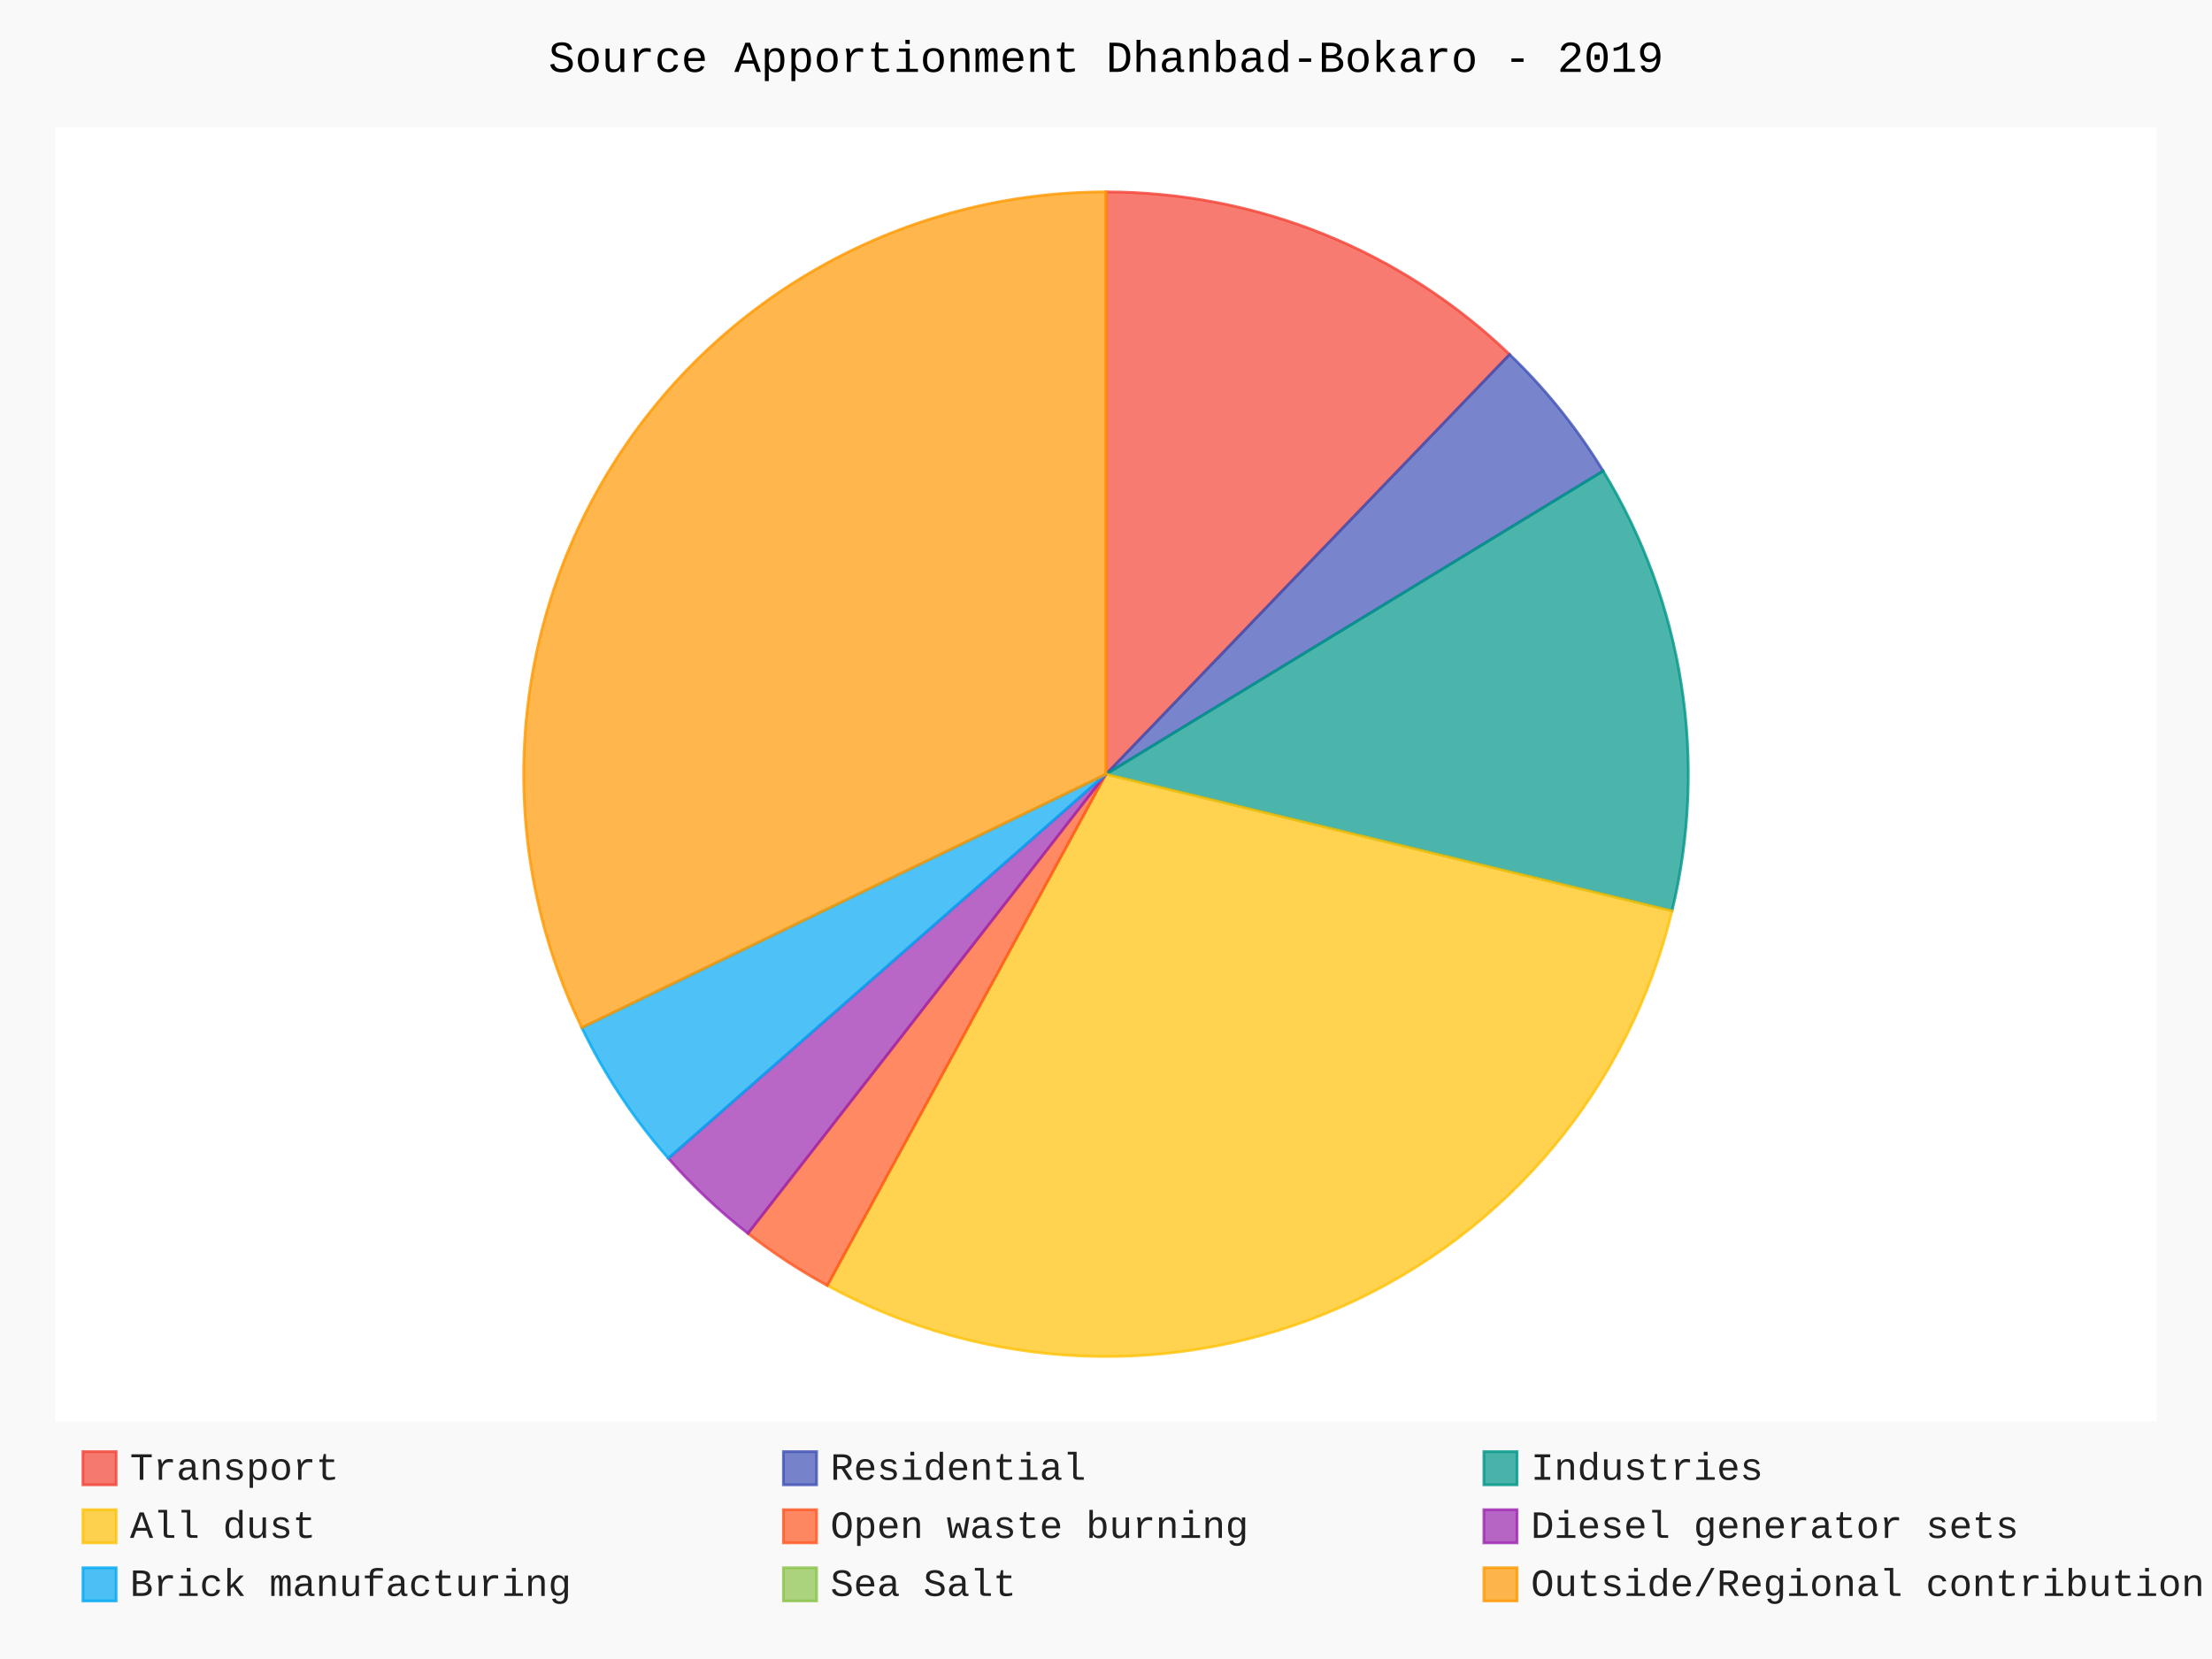
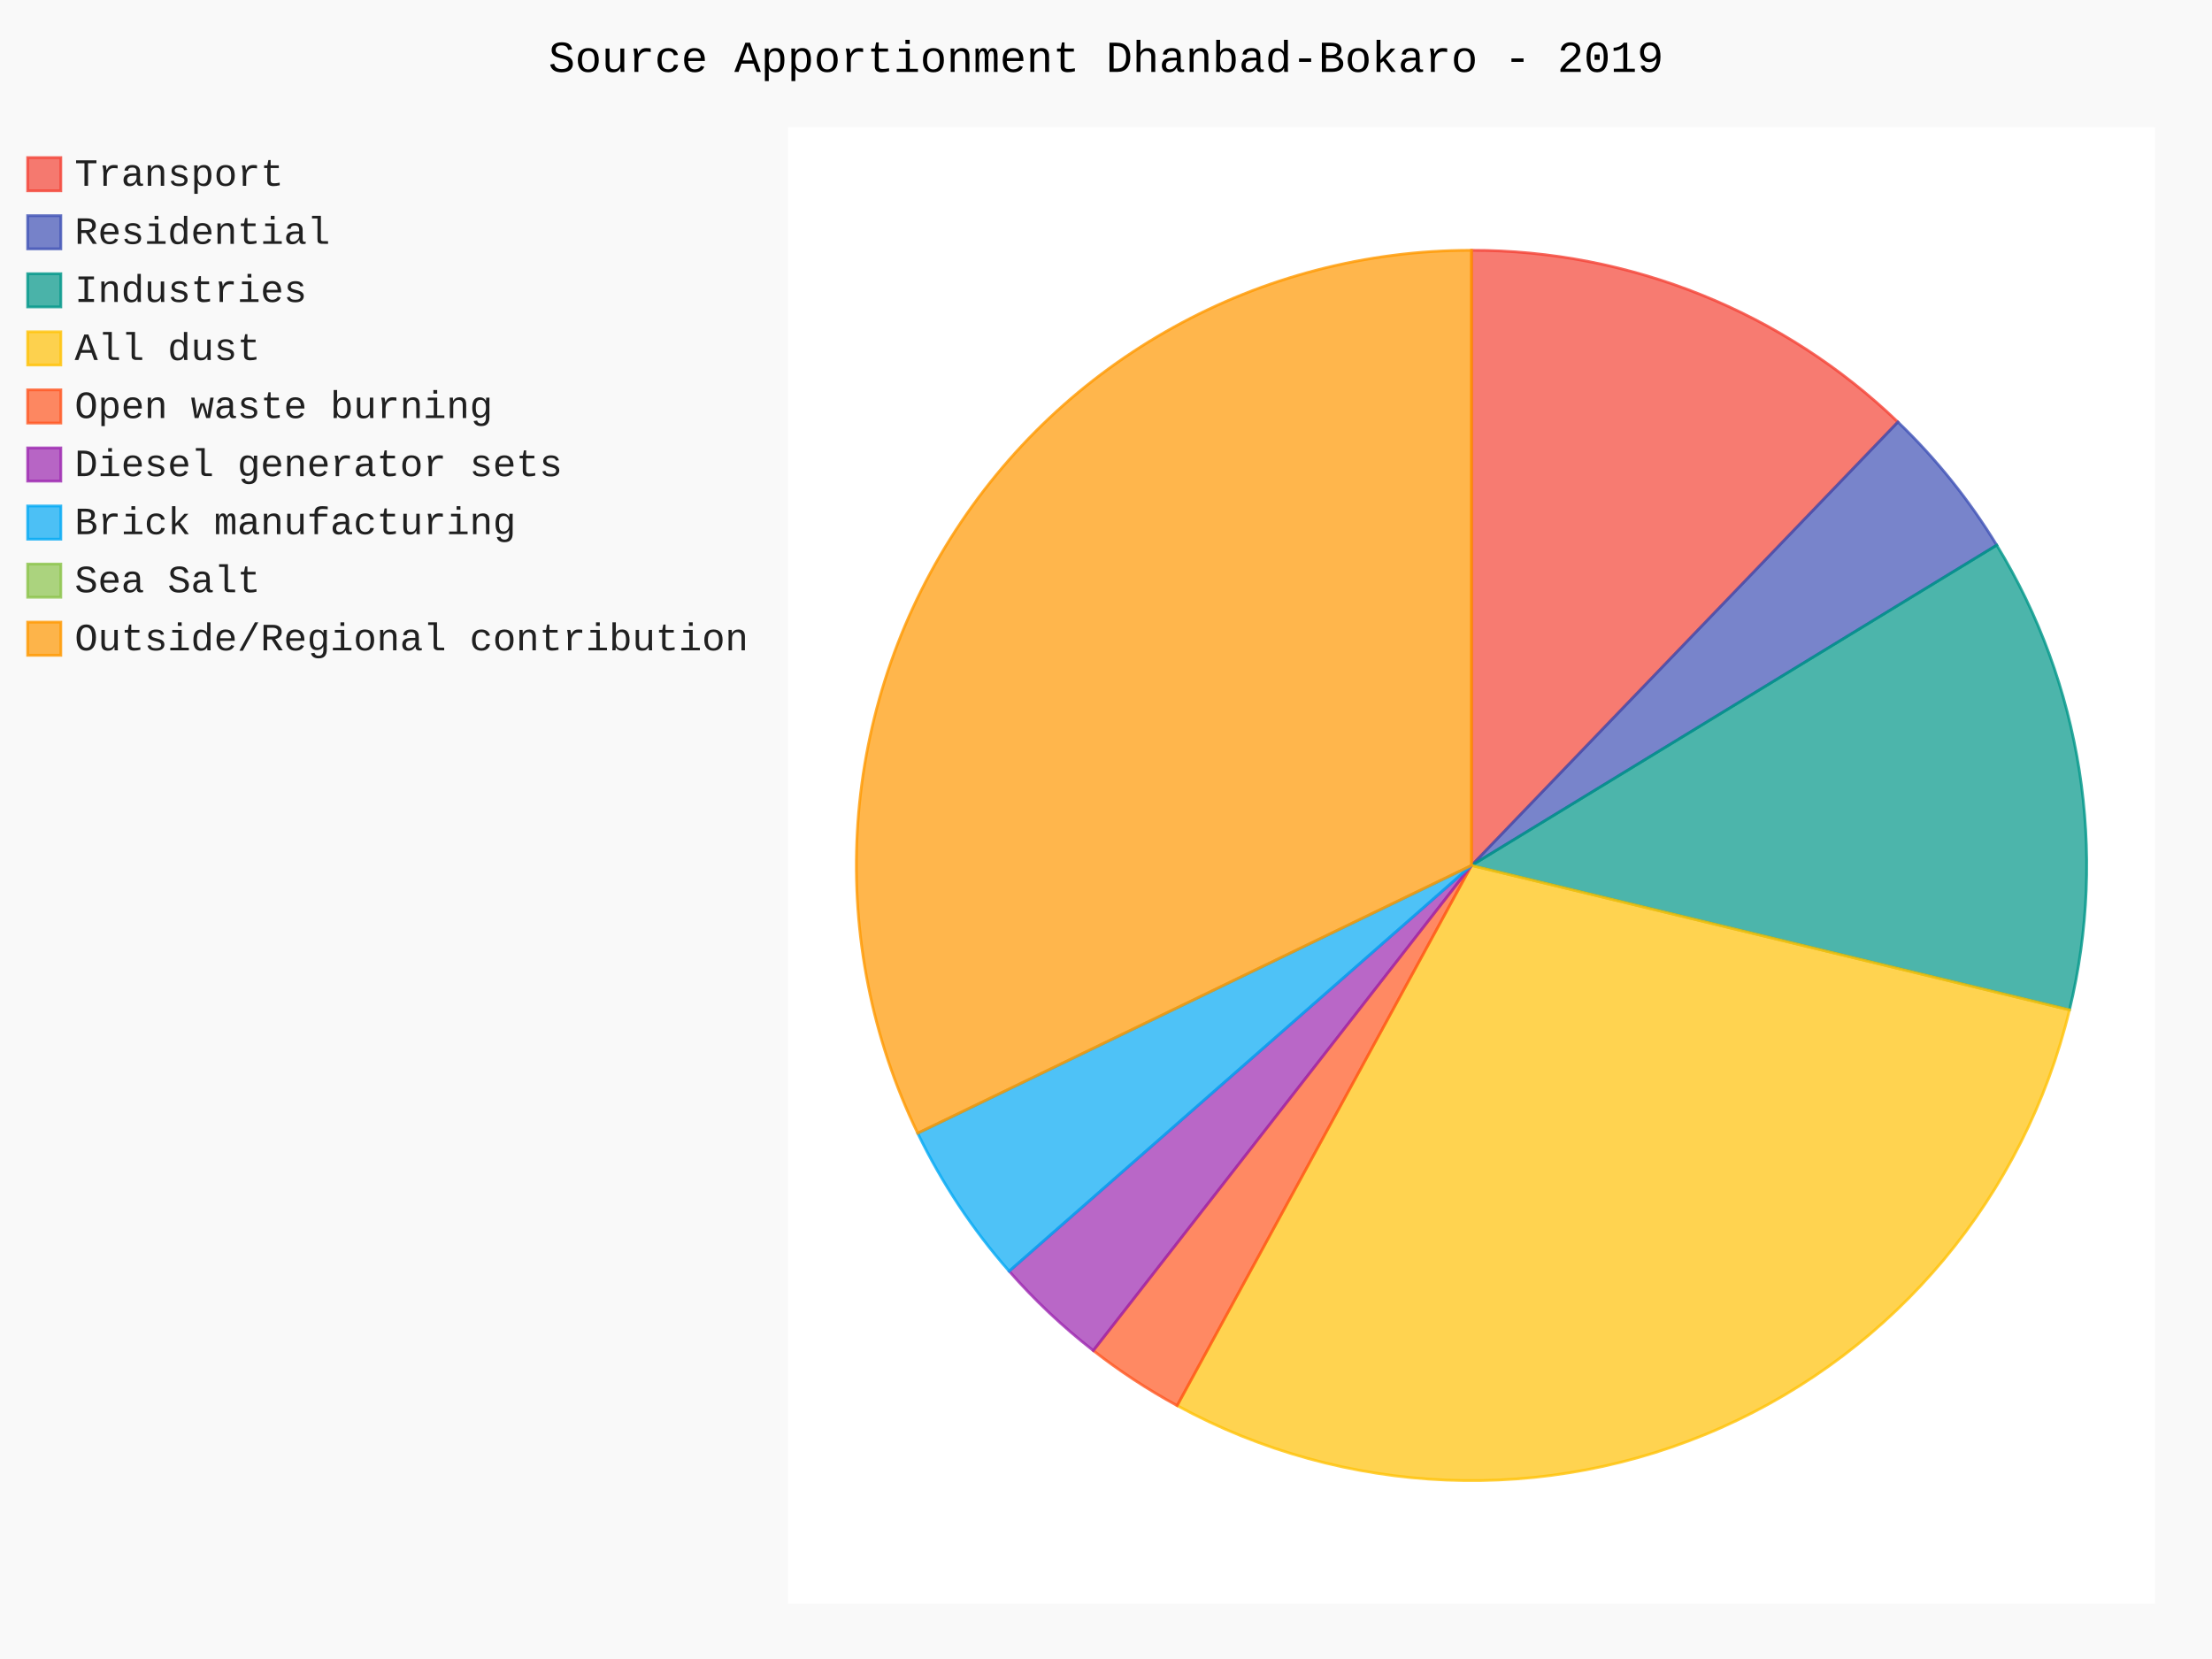
- <svg xmlns="http://www.w3.org/2000/svg" id="chart-c82192ab-92f1-4e5c-b1e0-56dbce10cce8" class="pygal-chart" viewBox="0 0 800 600">
+ <svg xmlns="http://www.w3.org/2000/svg" id="chart-4595bb7b-2309-4596-8610-012ae496545d" class="pygal-chart" viewBox="0 0 800 600">
  <defs>
-     <style type="text/css">#chart-c82192ab-92f1-4e5c-b1e0-56dbce10cce8{-webkit-user-select:none;-webkit-font-smoothing:antialiased;font-family:Consolas,"Liberation Mono",Menlo,Courier,monospace}#chart-c82192ab-92f1-4e5c-b1e0-56dbce10cce8 .title{font-family:Consolas,"Liberation Mono",Menlo,Courier,monospace;font-size:16px}#chart-c82192ab-92f1-4e5c-b1e0-56dbce10cce8 .legends .legend text{font-family:Consolas,"Liberation Mono",Menlo,Courier,monospace;font-size:14px}#chart-c82192ab-92f1-4e5c-b1e0-56dbce10cce8 .axis text{font-family:Consolas,"Liberation Mono",Menlo,Courier,monospace;font-size:10px}#chart-c82192ab-92f1-4e5c-b1e0-56dbce10cce8 .axis text.major{font-family:Consolas,"Liberation Mono",Menlo,Courier,monospace;font-size:10px}#chart-c82192ab-92f1-4e5c-b1e0-56dbce10cce8 .text-overlay text.value{font-family:Consolas,"Liberation Mono",Menlo,Courier,monospace;font-size:16px}#chart-c82192ab-92f1-4e5c-b1e0-56dbce10cce8 .text-overlay text.label{font-family:Consolas,"Liberation Mono",Menlo,Courier,monospace;font-size:10px}#chart-c82192ab-92f1-4e5c-b1e0-56dbce10cce8 .tooltip{font-family:Consolas,"Liberation Mono",Menlo,Courier,monospace;font-size:14px}#chart-c82192ab-92f1-4e5c-b1e0-56dbce10cce8 text.no_data{font-family:Consolas,"Liberation Mono",Menlo,Courier,monospace;font-size:64px}
- #chart-c82192ab-92f1-4e5c-b1e0-56dbce10cce8{background-color:rgba(249,249,249,1)}#chart-c82192ab-92f1-4e5c-b1e0-56dbce10cce8 path,#chart-c82192ab-92f1-4e5c-b1e0-56dbce10cce8 line,#chart-c82192ab-92f1-4e5c-b1e0-56dbce10cce8 rect,#chart-c82192ab-92f1-4e5c-b1e0-56dbce10cce8 circle{-webkit-transition:150ms;-moz-transition:150ms;transition:150ms}#chart-c82192ab-92f1-4e5c-b1e0-56dbce10cce8 .graph &gt; .background{fill:rgba(249,249,249,1)}#chart-c82192ab-92f1-4e5c-b1e0-56dbce10cce8 .plot &gt; .background{fill:rgba(255,255,255,1)}#chart-c82192ab-92f1-4e5c-b1e0-56dbce10cce8 .graph{fill:rgba(0,0,0,.87)}#chart-c82192ab-92f1-4e5c-b1e0-56dbce10cce8 text.no_data{fill:rgba(0,0,0,1)}#chart-c82192ab-92f1-4e5c-b1e0-56dbce10cce8 .title{fill:rgba(0,0,0,1)}#chart-c82192ab-92f1-4e5c-b1e0-56dbce10cce8 .legends .legend text{fill:rgba(0,0,0,.87)}#chart-c82192ab-92f1-4e5c-b1e0-56dbce10cce8 .legends .legend:hover text{fill:rgba(0,0,0,1)}#chart-c82192ab-92f1-4e5c-b1e0-56dbce10cce8 .axis .line{stroke:rgba(0,0,0,1)}#chart-c82192ab-92f1-4e5c-b1e0-56dbce10cce8 .axis .guide.line{stroke:rgba(0,0,0,.54)}#chart-c82192ab-92f1-4e5c-b1e0-56dbce10cce8 .axis .major.line{stroke:rgba(0,0,0,.87)}#chart-c82192ab-92f1-4e5c-b1e0-56dbce10cce8 .axis text.major{fill:rgba(0,0,0,1)}#chart-c82192ab-92f1-4e5c-b1e0-56dbce10cce8 .axis.y .guides:hover .guide.line,#chart-c82192ab-92f1-4e5c-b1e0-56dbce10cce8 .line-graph .axis.x .guides:hover .guide.line,#chart-c82192ab-92f1-4e5c-b1e0-56dbce10cce8 .stackedline-graph .axis.x .guides:hover .guide.line,#chart-c82192ab-92f1-4e5c-b1e0-56dbce10cce8 .xy-graph .axis.x .guides:hover .guide.line{stroke:rgba(0,0,0,1)}#chart-c82192ab-92f1-4e5c-b1e0-56dbce10cce8 .axis .guides:hover text{fill:rgba(0,0,0,1)}#chart-c82192ab-92f1-4e5c-b1e0-56dbce10cce8 .reactive{fill-opacity:.7;stroke-opacity:.8;stroke-width:1}#chart-c82192ab-92f1-4e5c-b1e0-56dbce10cce8 .ci{stroke:rgba(0,0,0,.87)}#chart-c82192ab-92f1-4e5c-b1e0-56dbce10cce8 .reactive.active,#chart-c82192ab-92f1-4e5c-b1e0-56dbce10cce8 .active .reactive{fill-opacity:.8;stroke-opacity:.9;stroke-width:4}#chart-c82192ab-92f1-4e5c-b1e0-56dbce10cce8 .ci .reactive.active{stroke-width:1.5}#chart-c82192ab-92f1-4e5c-b1e0-56dbce10cce8 .series text{fill:rgba(0,0,0,1)}#chart-c82192ab-92f1-4e5c-b1e0-56dbce10cce8 .tooltip rect{fill:rgba(255,255,255,1);stroke:rgba(0,0,0,1);-webkit-transition:opacity 150ms;-moz-transition:opacity 150ms;transition:opacity 150ms}#chart-c82192ab-92f1-4e5c-b1e0-56dbce10cce8 .tooltip .label{fill:rgba(0,0,0,.87)}#chart-c82192ab-92f1-4e5c-b1e0-56dbce10cce8 .tooltip .label{fill:rgba(0,0,0,.87)}#chart-c82192ab-92f1-4e5c-b1e0-56dbce10cce8 .tooltip .legend{font-size:.8em;fill:rgba(0,0,0,.54)}#chart-c82192ab-92f1-4e5c-b1e0-56dbce10cce8 .tooltip .x_label{font-size:.6em;fill:rgba(0,0,0,1)}#chart-c82192ab-92f1-4e5c-b1e0-56dbce10cce8 .tooltip .xlink{font-size:.5em;text-decoration:underline}#chart-c82192ab-92f1-4e5c-b1e0-56dbce10cce8 .tooltip .value{font-size:1.5em}#chart-c82192ab-92f1-4e5c-b1e0-56dbce10cce8 .bound{font-size:.5em}#chart-c82192ab-92f1-4e5c-b1e0-56dbce10cce8 .max-value{font-size:.75em;fill:rgba(0,0,0,.54)}#chart-c82192ab-92f1-4e5c-b1e0-56dbce10cce8 .map-element{fill:rgba(255,255,255,1);stroke:rgba(0,0,0,.54) !important}#chart-c82192ab-92f1-4e5c-b1e0-56dbce10cce8 .map-element .reactive{fill-opacity:inherit;stroke-opacity:inherit}#chart-c82192ab-92f1-4e5c-b1e0-56dbce10cce8 .color-0,#chart-c82192ab-92f1-4e5c-b1e0-56dbce10cce8 .color-0 a:visited{stroke:#F44336;fill:#F44336}#chart-c82192ab-92f1-4e5c-b1e0-56dbce10cce8 .color-1,#chart-c82192ab-92f1-4e5c-b1e0-56dbce10cce8 .color-1 a:visited{stroke:#3F51B5;fill:#3F51B5}#chart-c82192ab-92f1-4e5c-b1e0-56dbce10cce8 .color-2,#chart-c82192ab-92f1-4e5c-b1e0-56dbce10cce8 .color-2 a:visited{stroke:#009688;fill:#009688}#chart-c82192ab-92f1-4e5c-b1e0-56dbce10cce8 .color-3,#chart-c82192ab-92f1-4e5c-b1e0-56dbce10cce8 .color-3 a:visited{stroke:#FFC107;fill:#FFC107}#chart-c82192ab-92f1-4e5c-b1e0-56dbce10cce8 .color-4,#chart-c82192ab-92f1-4e5c-b1e0-56dbce10cce8 .color-4 a:visited{stroke:#FF5722;fill:#FF5722}#chart-c82192ab-92f1-4e5c-b1e0-56dbce10cce8 .color-5,#chart-c82192ab-92f1-4e5c-b1e0-56dbce10cce8 .color-5 a:visited{stroke:#9C27B0;fill:#9C27B0}#chart-c82192ab-92f1-4e5c-b1e0-56dbce10cce8 .color-6,#chart-c82192ab-92f1-4e5c-b1e0-56dbce10cce8 .color-6 a:visited{stroke:#03A9F4;fill:#03A9F4}#chart-c82192ab-92f1-4e5c-b1e0-56dbce10cce8 .color-7,#chart-c82192ab-92f1-4e5c-b1e0-56dbce10cce8 .color-7 a:visited{stroke:#8BC34A;fill:#8BC34A}#chart-c82192ab-92f1-4e5c-b1e0-56dbce10cce8 .color-8,#chart-c82192ab-92f1-4e5c-b1e0-56dbce10cce8 .color-8 a:visited{stroke:#FF9800;fill:#FF9800}#chart-c82192ab-92f1-4e5c-b1e0-56dbce10cce8 .text-overlay .color-0 text{fill:black}#chart-c82192ab-92f1-4e5c-b1e0-56dbce10cce8 .text-overlay .color-1 text{fill:black}#chart-c82192ab-92f1-4e5c-b1e0-56dbce10cce8 .text-overlay .color-2 text{fill:black}#chart-c82192ab-92f1-4e5c-b1e0-56dbce10cce8 .text-overlay .color-3 text{fill:black}#chart-c82192ab-92f1-4e5c-b1e0-56dbce10cce8 .text-overlay .color-4 text{fill:black}#chart-c82192ab-92f1-4e5c-b1e0-56dbce10cce8 .text-overlay .color-5 text{fill:black}#chart-c82192ab-92f1-4e5c-b1e0-56dbce10cce8 .text-overlay .color-6 text{fill:black}#chart-c82192ab-92f1-4e5c-b1e0-56dbce10cce8 .text-overlay .color-7 text{fill:black}#chart-c82192ab-92f1-4e5c-b1e0-56dbce10cce8 .text-overlay .color-8 text{fill:black}
- #chart-c82192ab-92f1-4e5c-b1e0-56dbce10cce8 text.no_data{text-anchor:middle}#chart-c82192ab-92f1-4e5c-b1e0-56dbce10cce8 .guide.line{fill:none}#chart-c82192ab-92f1-4e5c-b1e0-56dbce10cce8 .centered{text-anchor:middle}#chart-c82192ab-92f1-4e5c-b1e0-56dbce10cce8 .title{text-anchor:middle}#chart-c82192ab-92f1-4e5c-b1e0-56dbce10cce8 .legends .legend text{fill-opacity:1}#chart-c82192ab-92f1-4e5c-b1e0-56dbce10cce8 .axis.x text{text-anchor:middle}#chart-c82192ab-92f1-4e5c-b1e0-56dbce10cce8 .axis.x:not(.web) text[transform]{text-anchor:start}#chart-c82192ab-92f1-4e5c-b1e0-56dbce10cce8 .axis.x:not(.web) text[transform].backwards{text-anchor:end}#chart-c82192ab-92f1-4e5c-b1e0-56dbce10cce8 .axis.y text{text-anchor:end}#chart-c82192ab-92f1-4e5c-b1e0-56dbce10cce8 .axis.y text[transform].backwards{text-anchor:start}#chart-c82192ab-92f1-4e5c-b1e0-56dbce10cce8 .axis.y2 text{text-anchor:start}#chart-c82192ab-92f1-4e5c-b1e0-56dbce10cce8 .axis.y2 text[transform].backwards{text-anchor:end}#chart-c82192ab-92f1-4e5c-b1e0-56dbce10cce8 .axis .guide.line{stroke-dasharray:4,4;stroke:black}#chart-c82192ab-92f1-4e5c-b1e0-56dbce10cce8 .axis .major.guide.line{stroke-dasharray:6,6;stroke:black}#chart-c82192ab-92f1-4e5c-b1e0-56dbce10cce8 .horizontal .axis.y .guide.line,#chart-c82192ab-92f1-4e5c-b1e0-56dbce10cce8 .horizontal .axis.y2 .guide.line,#chart-c82192ab-92f1-4e5c-b1e0-56dbce10cce8 .vertical .axis.x .guide.line{opacity:0}#chart-c82192ab-92f1-4e5c-b1e0-56dbce10cce8 .horizontal .axis.always_show .guide.line,#chart-c82192ab-92f1-4e5c-b1e0-56dbce10cce8 .vertical .axis.always_show .guide.line{opacity:1 !important}#chart-c82192ab-92f1-4e5c-b1e0-56dbce10cce8 .axis.y .guides:hover .guide.line,#chart-c82192ab-92f1-4e5c-b1e0-56dbce10cce8 .axis.y2 .guides:hover .guide.line,#chart-c82192ab-92f1-4e5c-b1e0-56dbce10cce8 .axis.x .guides:hover .guide.line{opacity:1}#chart-c82192ab-92f1-4e5c-b1e0-56dbce10cce8 .axis .guides:hover text{opacity:1}#chart-c82192ab-92f1-4e5c-b1e0-56dbce10cce8 .nofill{fill:none}#chart-c82192ab-92f1-4e5c-b1e0-56dbce10cce8 .subtle-fill{fill-opacity:.2}#chart-c82192ab-92f1-4e5c-b1e0-56dbce10cce8 .dot{stroke-width:1px;fill-opacity:1;stroke-opacity:1}#chart-c82192ab-92f1-4e5c-b1e0-56dbce10cce8 .dot.active{stroke-width:5px}#chart-c82192ab-92f1-4e5c-b1e0-56dbce10cce8 .dot.negative{fill:transparent}#chart-c82192ab-92f1-4e5c-b1e0-56dbce10cce8 text,#chart-c82192ab-92f1-4e5c-b1e0-56dbce10cce8 tspan{stroke:none !important}#chart-c82192ab-92f1-4e5c-b1e0-56dbce10cce8 .series text.active{opacity:1}#chart-c82192ab-92f1-4e5c-b1e0-56dbce10cce8 .tooltip rect{fill-opacity:.95;stroke-width:.5}#chart-c82192ab-92f1-4e5c-b1e0-56dbce10cce8 .tooltip text{fill-opacity:1}#chart-c82192ab-92f1-4e5c-b1e0-56dbce10cce8 .showable{visibility:hidden}#chart-c82192ab-92f1-4e5c-b1e0-56dbce10cce8 .showable.shown{visibility:visible}#chart-c82192ab-92f1-4e5c-b1e0-56dbce10cce8 .gauge-background{fill:rgba(229,229,229,1);stroke:none}#chart-c82192ab-92f1-4e5c-b1e0-56dbce10cce8 .bg-lines{stroke:rgba(249,249,249,1);stroke-width:2px}</style>
+     <style type="text/css">#chart-4595bb7b-2309-4596-8610-012ae496545d{-webkit-user-select:none;-webkit-font-smoothing:antialiased;font-family:Consolas,"Liberation Mono",Menlo,Courier,monospace}#chart-4595bb7b-2309-4596-8610-012ae496545d .title{font-family:Consolas,"Liberation Mono",Menlo,Courier,monospace;font-size:16px}#chart-4595bb7b-2309-4596-8610-012ae496545d .legends .legend text{font-family:Consolas,"Liberation Mono",Menlo,Courier,monospace;font-size:14px}#chart-4595bb7b-2309-4596-8610-012ae496545d .axis text{font-family:Consolas,"Liberation Mono",Menlo,Courier,monospace;font-size:10px}#chart-4595bb7b-2309-4596-8610-012ae496545d .axis text.major{font-family:Consolas,"Liberation Mono",Menlo,Courier,monospace;font-size:10px}#chart-4595bb7b-2309-4596-8610-012ae496545d .text-overlay text.value{font-family:Consolas,"Liberation Mono",Menlo,Courier,monospace;font-size:16px}#chart-4595bb7b-2309-4596-8610-012ae496545d .text-overlay text.label{font-family:Consolas,"Liberation Mono",Menlo,Courier,monospace;font-size:10px}#chart-4595bb7b-2309-4596-8610-012ae496545d .tooltip{font-family:Consolas,"Liberation Mono",Menlo,Courier,monospace;font-size:14px}#chart-4595bb7b-2309-4596-8610-012ae496545d text.no_data{font-family:Consolas,"Liberation Mono",Menlo,Courier,monospace;font-size:64px}
+ #chart-4595bb7b-2309-4596-8610-012ae496545d{background-color:rgba(249,249,249,1)}#chart-4595bb7b-2309-4596-8610-012ae496545d path,#chart-4595bb7b-2309-4596-8610-012ae496545d line,#chart-4595bb7b-2309-4596-8610-012ae496545d rect,#chart-4595bb7b-2309-4596-8610-012ae496545d circle{-webkit-transition:150ms;-moz-transition:150ms;transition:150ms}#chart-4595bb7b-2309-4596-8610-012ae496545d .graph &gt; .background{fill:rgba(249,249,249,1)}#chart-4595bb7b-2309-4596-8610-012ae496545d .plot &gt; .background{fill:rgba(255,255,255,1)}#chart-4595bb7b-2309-4596-8610-012ae496545d .graph{fill:rgba(0,0,0,.87)}#chart-4595bb7b-2309-4596-8610-012ae496545d text.no_data{fill:rgba(0,0,0,1)}#chart-4595bb7b-2309-4596-8610-012ae496545d .title{fill:rgba(0,0,0,1)}#chart-4595bb7b-2309-4596-8610-012ae496545d .legends .legend text{fill:rgba(0,0,0,.87)}#chart-4595bb7b-2309-4596-8610-012ae496545d .legends .legend:hover text{fill:rgba(0,0,0,1)}#chart-4595bb7b-2309-4596-8610-012ae496545d .axis .line{stroke:rgba(0,0,0,1)}#chart-4595bb7b-2309-4596-8610-012ae496545d .axis .guide.line{stroke:rgba(0,0,0,.54)}#chart-4595bb7b-2309-4596-8610-012ae496545d .axis .major.line{stroke:rgba(0,0,0,.87)}#chart-4595bb7b-2309-4596-8610-012ae496545d .axis text.major{fill:rgba(0,0,0,1)}#chart-4595bb7b-2309-4596-8610-012ae496545d .axis.y .guides:hover .guide.line,#chart-4595bb7b-2309-4596-8610-012ae496545d .line-graph .axis.x .guides:hover .guide.line,#chart-4595bb7b-2309-4596-8610-012ae496545d .stackedline-graph .axis.x .guides:hover .guide.line,#chart-4595bb7b-2309-4596-8610-012ae496545d .xy-graph .axis.x .guides:hover .guide.line{stroke:rgba(0,0,0,1)}#chart-4595bb7b-2309-4596-8610-012ae496545d .axis .guides:hover text{fill:rgba(0,0,0,1)}#chart-4595bb7b-2309-4596-8610-012ae496545d .reactive{fill-opacity:.7;stroke-opacity:.8;stroke-width:1}#chart-4595bb7b-2309-4596-8610-012ae496545d .ci{stroke:rgba(0,0,0,.87)}#chart-4595bb7b-2309-4596-8610-012ae496545d .reactive.active,#chart-4595bb7b-2309-4596-8610-012ae496545d .active .reactive{fill-opacity:.8;stroke-opacity:.9;stroke-width:4}#chart-4595bb7b-2309-4596-8610-012ae496545d .ci .reactive.active{stroke-width:1.5}#chart-4595bb7b-2309-4596-8610-012ae496545d .series text{fill:rgba(0,0,0,1)}#chart-4595bb7b-2309-4596-8610-012ae496545d .tooltip rect{fill:rgba(255,255,255,1);stroke:rgba(0,0,0,1);-webkit-transition:opacity 150ms;-moz-transition:opacity 150ms;transition:opacity 150ms}#chart-4595bb7b-2309-4596-8610-012ae496545d .tooltip .label{fill:rgba(0,0,0,.87)}#chart-4595bb7b-2309-4596-8610-012ae496545d .tooltip .label{fill:rgba(0,0,0,.87)}#chart-4595bb7b-2309-4596-8610-012ae496545d .tooltip .legend{font-size:.8em;fill:rgba(0,0,0,.54)}#chart-4595bb7b-2309-4596-8610-012ae496545d .tooltip .x_label{font-size:.6em;fill:rgba(0,0,0,1)}#chart-4595bb7b-2309-4596-8610-012ae496545d .tooltip .xlink{font-size:.5em;text-decoration:underline}#chart-4595bb7b-2309-4596-8610-012ae496545d .tooltip .value{font-size:1.5em}#chart-4595bb7b-2309-4596-8610-012ae496545d .bound{font-size:.5em}#chart-4595bb7b-2309-4596-8610-012ae496545d .max-value{font-size:.75em;fill:rgba(0,0,0,.54)}#chart-4595bb7b-2309-4596-8610-012ae496545d .map-element{fill:rgba(255,255,255,1);stroke:rgba(0,0,0,.54) !important}#chart-4595bb7b-2309-4596-8610-012ae496545d .map-element .reactive{fill-opacity:inherit;stroke-opacity:inherit}#chart-4595bb7b-2309-4596-8610-012ae496545d .color-0,#chart-4595bb7b-2309-4596-8610-012ae496545d .color-0 a:visited{stroke:#F44336;fill:#F44336}#chart-4595bb7b-2309-4596-8610-012ae496545d .color-1,#chart-4595bb7b-2309-4596-8610-012ae496545d .color-1 a:visited{stroke:#3F51B5;fill:#3F51B5}#chart-4595bb7b-2309-4596-8610-012ae496545d .color-2,#chart-4595bb7b-2309-4596-8610-012ae496545d .color-2 a:visited{stroke:#009688;fill:#009688}#chart-4595bb7b-2309-4596-8610-012ae496545d .color-3,#chart-4595bb7b-2309-4596-8610-012ae496545d .color-3 a:visited{stroke:#FFC107;fill:#FFC107}#chart-4595bb7b-2309-4596-8610-012ae496545d .color-4,#chart-4595bb7b-2309-4596-8610-012ae496545d .color-4 a:visited{stroke:#FF5722;fill:#FF5722}#chart-4595bb7b-2309-4596-8610-012ae496545d .color-5,#chart-4595bb7b-2309-4596-8610-012ae496545d .color-5 a:visited{stroke:#9C27B0;fill:#9C27B0}#chart-4595bb7b-2309-4596-8610-012ae496545d .color-6,#chart-4595bb7b-2309-4596-8610-012ae496545d .color-6 a:visited{stroke:#03A9F4;fill:#03A9F4}#chart-4595bb7b-2309-4596-8610-012ae496545d .color-7,#chart-4595bb7b-2309-4596-8610-012ae496545d .color-7 a:visited{stroke:#8BC34A;fill:#8BC34A}#chart-4595bb7b-2309-4596-8610-012ae496545d .color-8,#chart-4595bb7b-2309-4596-8610-012ae496545d .color-8 a:visited{stroke:#FF9800;fill:#FF9800}#chart-4595bb7b-2309-4596-8610-012ae496545d .text-overlay .color-0 text{fill:black}#chart-4595bb7b-2309-4596-8610-012ae496545d .text-overlay .color-1 text{fill:black}#chart-4595bb7b-2309-4596-8610-012ae496545d .text-overlay .color-2 text{fill:black}#chart-4595bb7b-2309-4596-8610-012ae496545d .text-overlay .color-3 text{fill:black}#chart-4595bb7b-2309-4596-8610-012ae496545d .text-overlay .color-4 text{fill:black}#chart-4595bb7b-2309-4596-8610-012ae496545d .text-overlay .color-5 text{fill:black}#chart-4595bb7b-2309-4596-8610-012ae496545d .text-overlay .color-6 text{fill:black}#chart-4595bb7b-2309-4596-8610-012ae496545d .text-overlay .color-7 text{fill:black}#chart-4595bb7b-2309-4596-8610-012ae496545d .text-overlay .color-8 text{fill:black}
+ #chart-4595bb7b-2309-4596-8610-012ae496545d text.no_data{text-anchor:middle}#chart-4595bb7b-2309-4596-8610-012ae496545d .guide.line{fill:none}#chart-4595bb7b-2309-4596-8610-012ae496545d .centered{text-anchor:middle}#chart-4595bb7b-2309-4596-8610-012ae496545d .title{text-anchor:middle}#chart-4595bb7b-2309-4596-8610-012ae496545d .legends .legend text{fill-opacity:1}#chart-4595bb7b-2309-4596-8610-012ae496545d .axis.x text{text-anchor:middle}#chart-4595bb7b-2309-4596-8610-012ae496545d .axis.x:not(.web) text[transform]{text-anchor:start}#chart-4595bb7b-2309-4596-8610-012ae496545d .axis.x:not(.web) text[transform].backwards{text-anchor:end}#chart-4595bb7b-2309-4596-8610-012ae496545d .axis.y text{text-anchor:end}#chart-4595bb7b-2309-4596-8610-012ae496545d .axis.y text[transform].backwards{text-anchor:start}#chart-4595bb7b-2309-4596-8610-012ae496545d .axis.y2 text{text-anchor:start}#chart-4595bb7b-2309-4596-8610-012ae496545d .axis.y2 text[transform].backwards{text-anchor:end}#chart-4595bb7b-2309-4596-8610-012ae496545d .axis .guide.line{stroke-dasharray:4,4;stroke:black}#chart-4595bb7b-2309-4596-8610-012ae496545d .axis .major.guide.line{stroke-dasharray:6,6;stroke:black}#chart-4595bb7b-2309-4596-8610-012ae496545d .horizontal .axis.y .guide.line,#chart-4595bb7b-2309-4596-8610-012ae496545d .horizontal .axis.y2 .guide.line,#chart-4595bb7b-2309-4596-8610-012ae496545d .vertical .axis.x .guide.line{opacity:0}#chart-4595bb7b-2309-4596-8610-012ae496545d .horizontal .axis.always_show .guide.line,#chart-4595bb7b-2309-4596-8610-012ae496545d .vertical .axis.always_show .guide.line{opacity:1 !important}#chart-4595bb7b-2309-4596-8610-012ae496545d .axis.y .guides:hover .guide.line,#chart-4595bb7b-2309-4596-8610-012ae496545d .axis.y2 .guides:hover .guide.line,#chart-4595bb7b-2309-4596-8610-012ae496545d .axis.x .guides:hover .guide.line{opacity:1}#chart-4595bb7b-2309-4596-8610-012ae496545d .axis .guides:hover text{opacity:1}#chart-4595bb7b-2309-4596-8610-012ae496545d .nofill{fill:none}#chart-4595bb7b-2309-4596-8610-012ae496545d .subtle-fill{fill-opacity:.2}#chart-4595bb7b-2309-4596-8610-012ae496545d .dot{stroke-width:1px;fill-opacity:1;stroke-opacity:1}#chart-4595bb7b-2309-4596-8610-012ae496545d .dot.active{stroke-width:5px}#chart-4595bb7b-2309-4596-8610-012ae496545d .dot.negative{fill:transparent}#chart-4595bb7b-2309-4596-8610-012ae496545d text,#chart-4595bb7b-2309-4596-8610-012ae496545d tspan{stroke:none !important}#chart-4595bb7b-2309-4596-8610-012ae496545d .series text.active{opacity:1}#chart-4595bb7b-2309-4596-8610-012ae496545d .tooltip rect{fill-opacity:.95;stroke-width:.5}#chart-4595bb7b-2309-4596-8610-012ae496545d .tooltip text{fill-opacity:1}#chart-4595bb7b-2309-4596-8610-012ae496545d .showable{visibility:hidden}#chart-4595bb7b-2309-4596-8610-012ae496545d .showable.shown{visibility:visible}#chart-4595bb7b-2309-4596-8610-012ae496545d .gauge-background{fill:rgba(229,229,229,1);stroke:none}#chart-4595bb7b-2309-4596-8610-012ae496545d .bg-lines{stroke:rgba(249,249,249,1);stroke-width:2px}</style>
  </defs>
  <g class="graph pie-graph vertical">
    <rect x="0" y="0" width="800" height="600" class="background" />
-     <g transform="translate(20, 46)" class="plot">
-       <rect x="0" y="0" width="760" height="468.0" class="background" />
+     <g transform="translate(285, 46)" class="plot">
+       <rect x="0" y="0" width="494.4" height="534" class="background" />
      <g class="series serie-0 color-0">
        <g class="slices">
          <g class="slice">
-             <path d="M380 23.4 A210.6 210.6 0 0 1 525.967 82.191 L380 234 A0 0 0 0 0 380 234 z" class="slice reactive tooltip-trigger" />
+             <path d="M247.2 44.52 A222.48 222.48 0 0 1 401.401 106.628 L247.2 267 A0 0 0 0 0 247.2 267 z" class="slice reactive tooltip-trigger" />
          </g>
        </g>
      </g>
      <g class="series serie-1 color-1">
        <g class="slices">
          <g class="slice">
-             <path d="M525.967 82.191 A210.6 210.6 0 0 1 559.799 124.342 L380 234 A0 0 0 0 0 380 234 z" class="slice reactive tooltip-trigger" />
+             <path d="M401.401 106.628 A222.48 222.48 0 0 1 437.141 151.157 L247.2 267 A0 0 0 0 0 247.2 267 z" class="slice reactive tooltip-trigger" />
          </g>
        </g>
      </g>
      <g class="series serie-2 color-2">
        <g class="slices">
          <g class="slice">
-             <path d="M559.799 124.342 A210.6 210.6 0 0 1 584.715 283.437 L380 234 A0 0 0 0 0 380 234 z" class="slice reactive tooltip-trigger" />
+             <path d="M437.141 151.157 A222.48 222.48 0 0 1 463.463 319.225 L247.2 267 A0 0 0 0 0 247.2 267 z" class="slice reactive tooltip-trigger" />
          </g>
        </g>
      </g>
      <g class="series serie-3 color-3">
        <g class="slices">
          <g class="slice">
-             <path d="M584.715 283.437 A210.6 210.6 0 0 1 279.215 418.918 L380 234 A0 0 0 0 0 380 234 z" class="slice reactive tooltip-trigger" />
+             <path d="M463.463 319.225 A222.48 222.48 0 0 1 140.73 462.35 L247.2 267 A0 0 0 0 0 247.2 267 z" class="slice reactive tooltip-trigger" />
          </g>
        </g>
      </g>
      <g class="series serie-4 color-4">
        <g class="slices">
          <g class="slice">
-             <path d="M279.215 418.918 A210.6 210.6 0 0 1 250.51 400.086 L380 234 A0 0 0 0 0 380 234 z" class="slice reactive tooltip-trigger" />
+             <path d="M140.73 462.35 A222.48 222.48 0 0 1 110.405 442.455 L247.2 267 A0 0 0 0 0 247.2 267 z" class="slice reactive tooltip-trigger" />
          </g>
        </g>
      </g>
      <g class="series serie-5 color-5">
        <g class="slices">
          <g class="slice">
-             <path d="M250.51 400.086 A210.6 210.6 0 0 1 221.708 372.91 L380 234 A0 0 0 0 0 380 234 z" class="slice reactive tooltip-trigger" />
+             <path d="M110.405 442.455 A222.48 222.48 0 0 1 79.979 413.746 L247.2 267 A0 0 0 0 0 247.2 267 z" class="slice reactive tooltip-trigger" />
          </g>
        </g>
      </g>
      <g class="series serie-6 color-6">
        <g class="slices">
          <g class="slice">
-             <path d="M221.708 372.91 A210.6 210.6 0 0 1 190.4 325.674 L380 234 A0 0 0 0 0 380 234 z" class="slice reactive tooltip-trigger" />
+             <path d="M79.979 413.746 A222.48 222.48 0 0 1 46.904 363.845 L247.2 267 A0 0 0 0 0 247.2 267 z" class="slice reactive tooltip-trigger" />
          </g>
        </g>
      </g>
      <g class="series serie-7 color-7">
        <g class="slices">
          <g class="slice" />
        </g>
      </g>
      <g class="series serie-8 color-8">
        <g class="slices">
          <g class="slice">
-             <path d="M190.4 325.674 A210.6 210.6 0 0 1 380 23.4 L380 234 A0 0 0 0 0 380 234 z" class="slice reactive tooltip-trigger" />
+             <path d="M46.904 363.845 A222.48 222.48 0 0 1 247.2 44.52 L247.2 267 A0 0 0 0 0 247.2 267 z" class="slice reactive tooltip-trigger" />
          </g>
        </g>
      </g>
    </g>
    <g class="titles">
      <text x="400.0" y="26" class="title plot_title">Source Apportionment Dhanbad-Bokaro - 2019</text>
    </g>
-     <g transform="translate(20, 46)" class="plot overlay">
+     <g transform="translate(285, 46)" class="plot overlay">
      <g class="series serie-0 color-0" />
      <g class="series serie-1 color-1" />
      <g class="series serie-2 color-2" />
      <g class="series serie-3 color-3" />
      <g class="series serie-4 color-4" />
      <g class="series serie-5 color-5" />
      <g class="series serie-6 color-6" />
      <g class="series serie-7 color-7" />
      <g class="series serie-8 color-8" />
    </g>
-     <g transform="translate(20, 46)" class="plot text-overlay">
+     <g transform="translate(285, 46)" class="plot text-overlay">
      <g class="series serie-0 color-0" />
      <g class="series serie-1 color-1" />
      <g class="series serie-2 color-2" />
      <g class="series serie-3 color-3" />
      <g class="series serie-4 color-4" />
      <g class="series serie-5 color-5" />
      <g class="series serie-6 color-6" />
      <g class="series serie-7 color-7" />
      <g class="series serie-8 color-8" />
    </g>
-     <g transform="translate(20, 46)" class="plot tooltip-overlay">
+     <g transform="translate(285, 46)" class="plot tooltip-overlay">
      <g transform="translate(0 0)" style="opacity: 0" class="tooltip">
        <rect rx="0" ry="0" width="0" height="0" class="tooltip-box" />
        <g class="text" />
      </g>
    </g>
-     <g transform="translate(30, 524)" class="legends">
+     <g transform="translate(10, 56)" class="legends">
      <g id="activate-serie-0" class="legend reactive activate-serie">
        <rect x="0.0" y="1.0" width="12" height="12" class="color-0 reactive" />
        <text x="17.0" y="11.2">Transport</text>
      </g>
      <g id="activate-serie-1" class="legend reactive activate-serie">
-         <rect x="253.333" y="1.0" width="12" height="12" class="color-1 reactive" />
-         <text x="270.333" y="11.2">Residential</text>
+         <rect x="0.0" y="22.0" width="12" height="12" class="color-1 reactive" />
+         <text x="17.0" y="32.2">Residential</text>
      </g>
      <g id="activate-serie-2" class="legend reactive activate-serie">
-         <rect x="506.667" y="1.0" width="12" height="12" class="color-2 reactive" />
-         <text x="523.667" y="11.2">Industries</text>
+         <rect x="0.0" y="43.0" width="12" height="12" class="color-2 reactive" />
+         <text x="17.0" y="53.2">Industries</text>
      </g>
      <g id="activate-serie-3" class="legend reactive activate-serie">
-         <rect x="0.0" y="22.0" width="12" height="12" class="color-3 reactive" />
-         <text x="17.0" y="32.2">All dust</text>
+         <rect x="0.0" y="64.0" width="12" height="12" class="color-3 reactive" />
+         <text x="17.0" y="74.2">All dust</text>
      </g>
      <g id="activate-serie-4" class="legend reactive activate-serie">
-         <rect x="253.333" y="22.0" width="12" height="12" class="color-4 reactive" />
-         <text x="270.333" y="32.2">Open waste burning</text>
+         <rect x="0.0" y="85.0" width="12" height="12" class="color-4 reactive" />
+         <text x="17.0" y="95.2">Open waste burning</text>
      </g>
      <g id="activate-serie-5" class="legend reactive activate-serie">
-         <rect x="506.667" y="22.0" width="12" height="12" class="color-5 reactive" />
-         <text x="523.667" y="32.2">Diesel generator sets</text>
+         <rect x="0.0" y="106.0" width="12" height="12" class="color-5 reactive" />
+         <text x="17.0" y="116.2">Diesel generator sets</text>
      </g>
      <g id="activate-serie-6" class="legend reactive activate-serie">
-         <rect x="0.0" y="43.0" width="12" height="12" class="color-6 reactive" />
-         <text x="17.0" y="53.2">Brick manufacturing</text>
+         <rect x="0.0" y="127.0" width="12" height="12" class="color-6 reactive" />
+         <text x="17.0" y="137.2">Brick manufacturing</text>
      </g>
      <g id="activate-serie-7" class="legend reactive activate-serie">
-         <rect x="253.333" y="43.0" width="12" height="12" class="color-7 reactive" />
-         <text x="270.333" y="53.2">Sea Salt</text>
+         <rect x="0.0" y="148.0" width="12" height="12" class="color-7 reactive" />
+         <text x="17.0" y="158.2">Sea Salt</text>
      </g>
      <g id="activate-serie-8" class="legend reactive activate-serie">
-         <rect x="506.667" y="43.0" width="12" height="12" class="color-8 reactive" />
-         <text x="523.667" y="53.2">Outside/Regional contribution</text>
+         <rect x="0.0" y="169.0" width="12" height="12" class="color-8 reactive" />
+         <text x="17.0" y="179.2">Outside/Regional contribution</text>
      </g>
    </g>
+     <g transform="translate(790, 56)" class="legends" />
  </g>
</svg>
